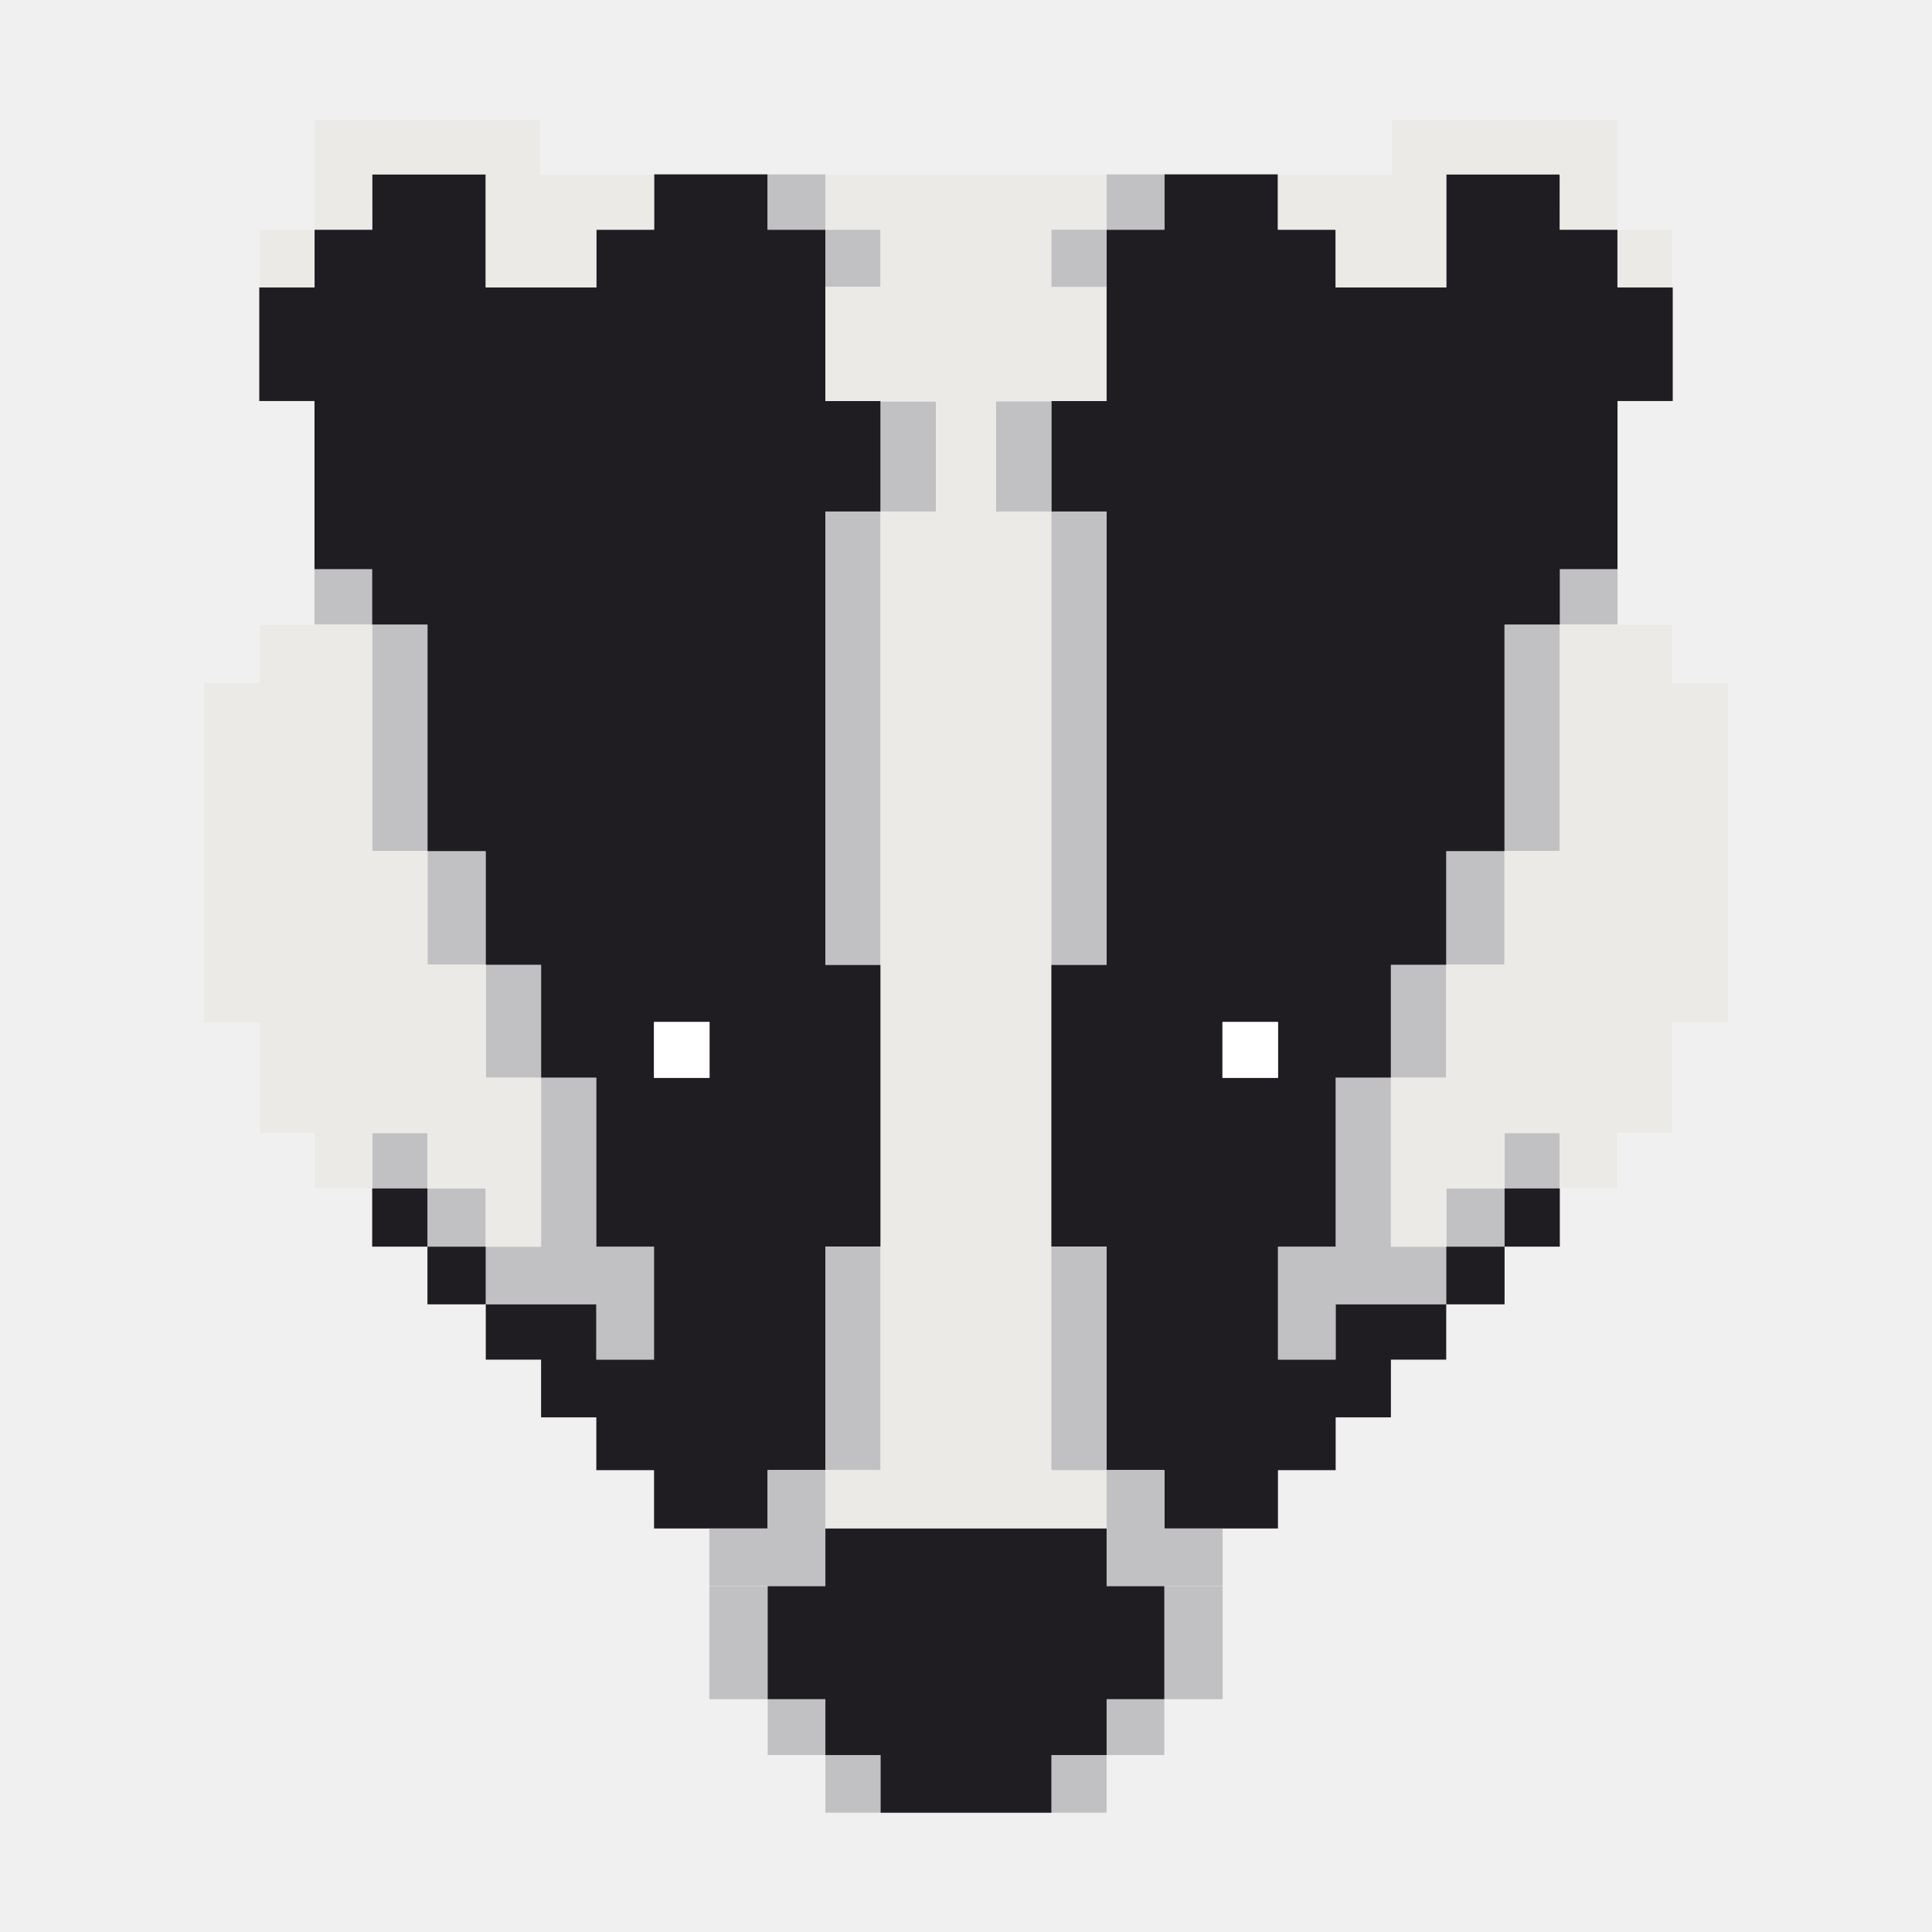
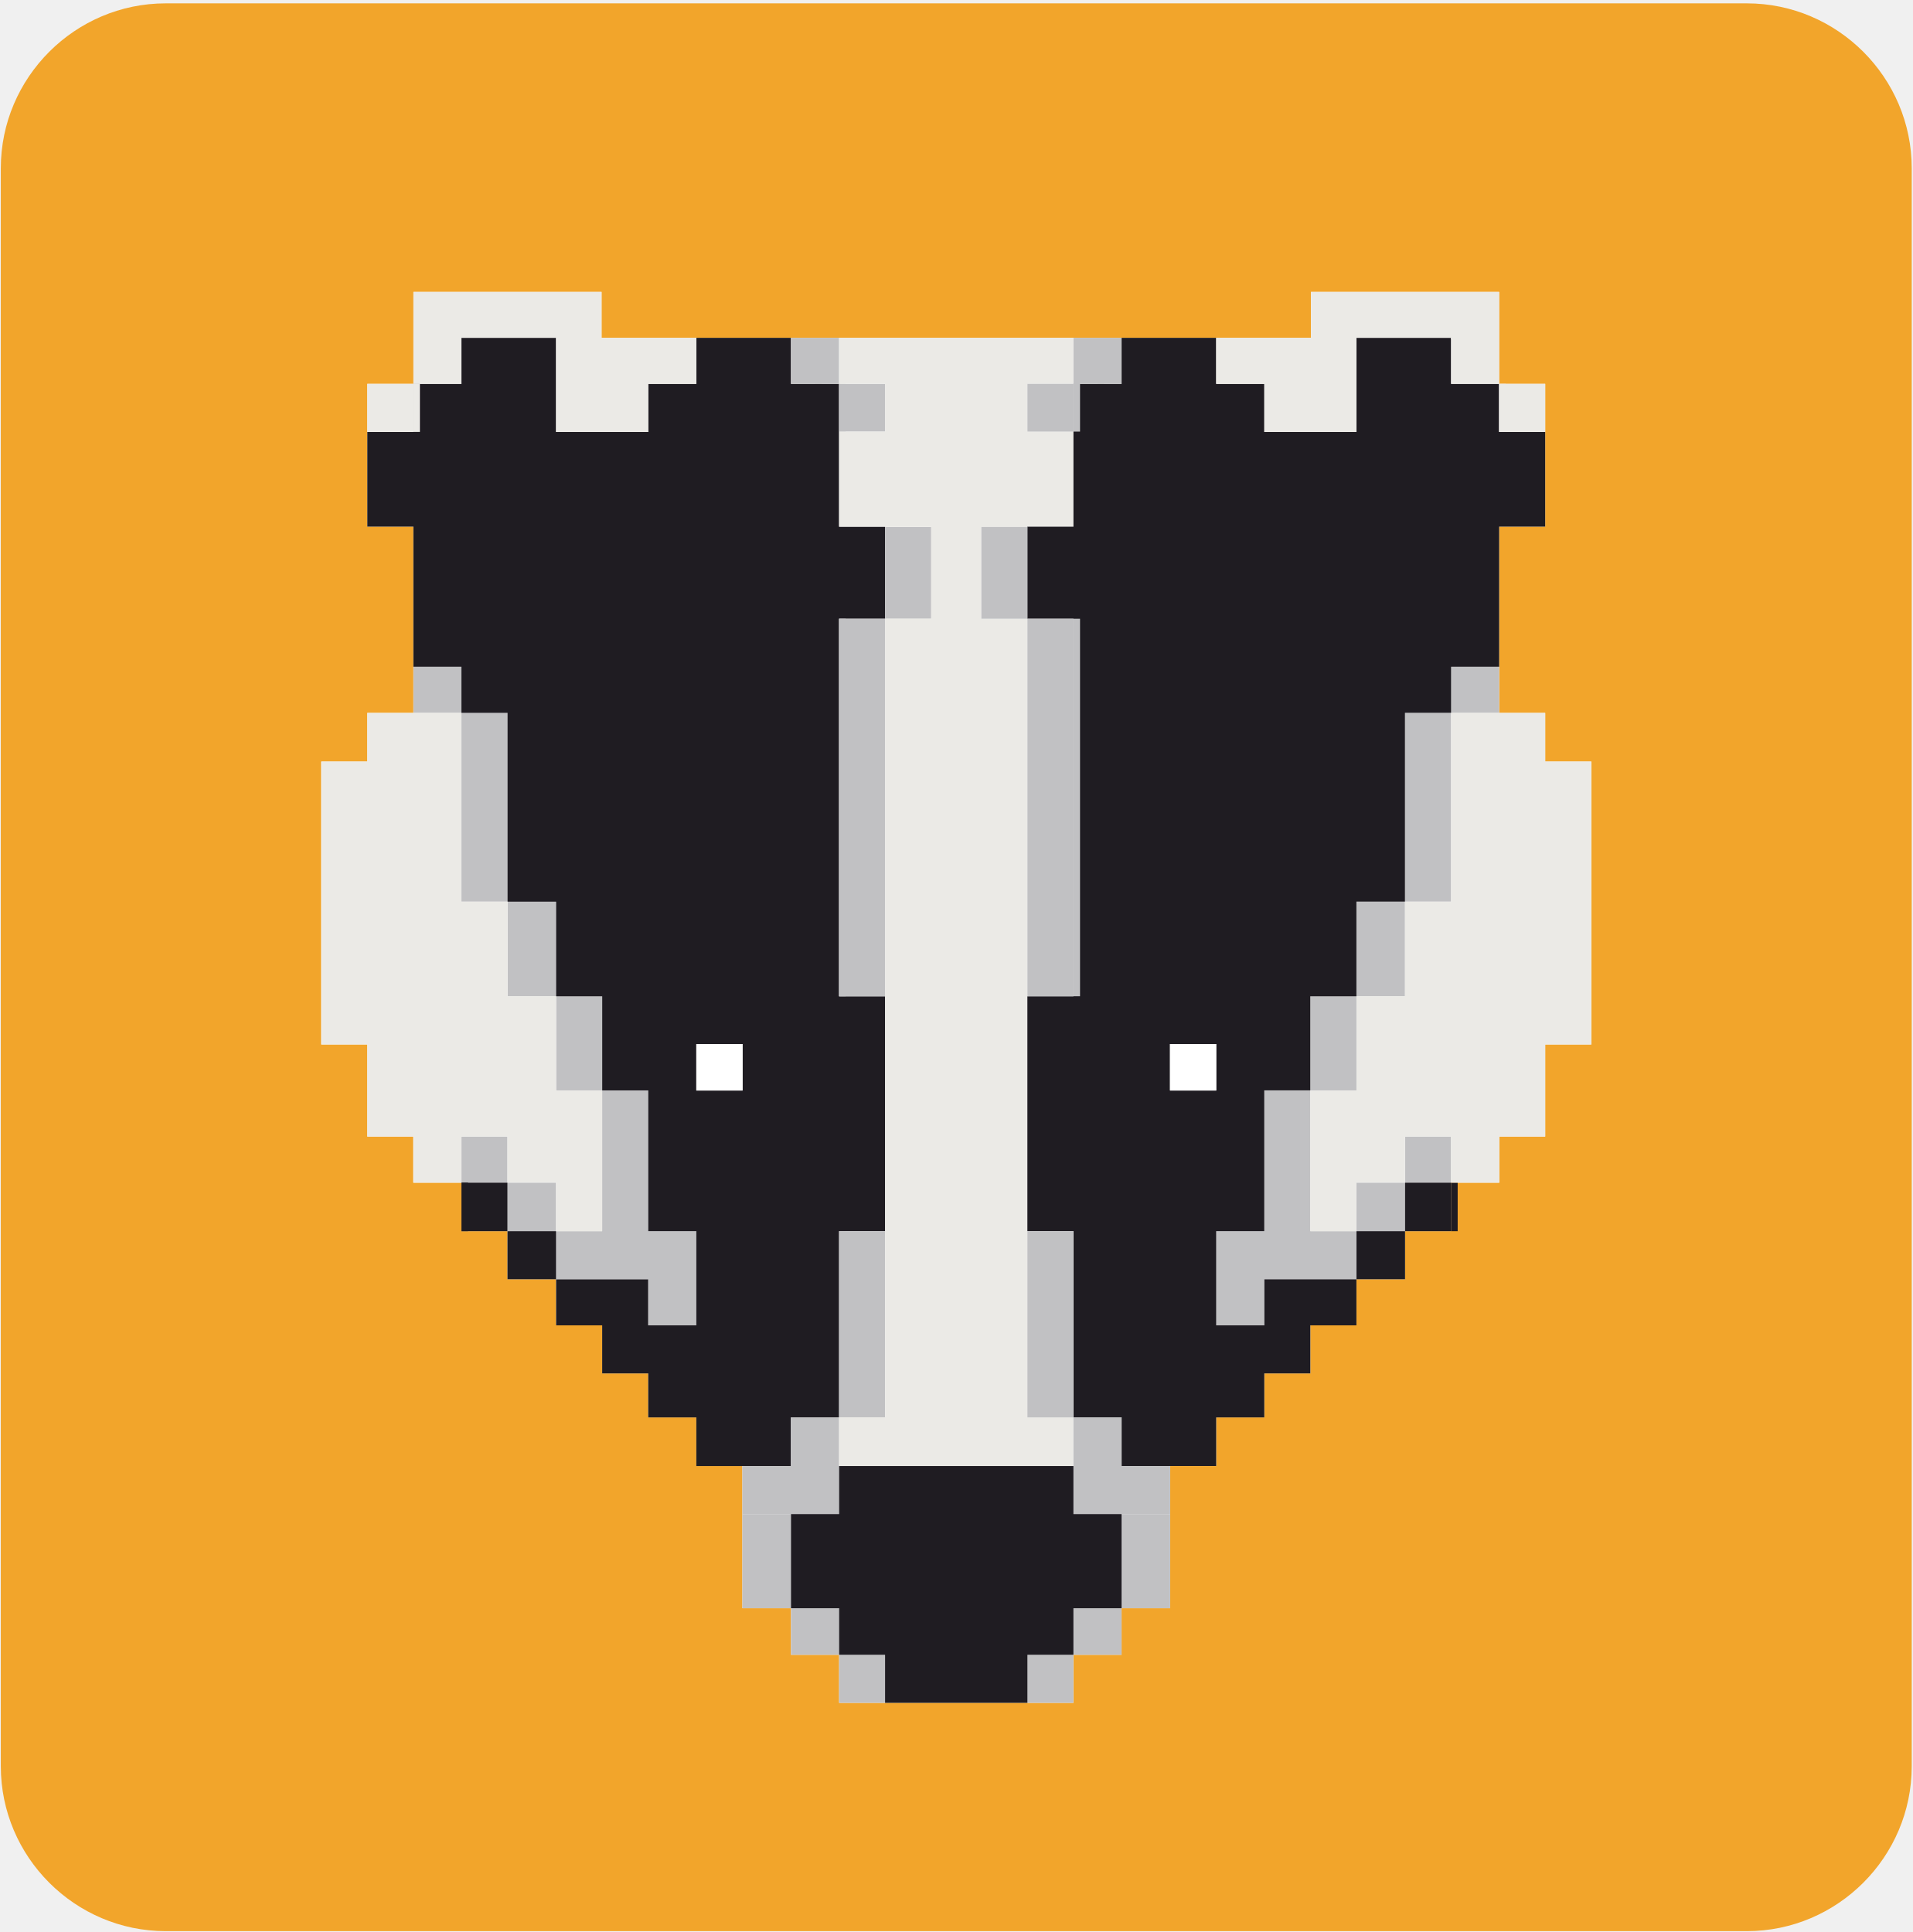
- <svg xmlns="http://www.w3.org/2000/svg" version="1.1" x="0px" y="0px" width="1000px" height="1000px" viewBox="0 0 1000 1000" enable-background="new 0 0 1000 1000" xml:space="preserve">
-   <g id="Layer_1">
- </g>
-   <g id="Layer_2">
-     <g>
-       <polygon fill="#FFFFFF" points="865.813,353.516 865.813,323.297 837.219,323.297 837.219,294.625 837.219,293.563 837.219,278     837.219,207.563 865.813,207.563 865.813,148.75 837.25,148.75 837.25,148.727 865.813,148.727 865.813,118.867 837.188,118.867     837.188,61.75 807.354,61.75 720.333,61.75 720.333,80.167 720.333,90.25 661.453,90.25 632.75,90.25 602.672,90.25     572.797,90.25 500,90.25 427.203,90.25 397.328,90.25 367.25,90.25 338.547,90.25 279.667,90.25 279.667,80.167 279.667,61.75     192.646,61.75 162.813,61.75 162.813,118.867 134.188,118.867 134.188,148.727 162.75,148.727 162.75,148.75 134.188,148.75     134.188,207.563 162.781,207.563 162.781,278 162.781,293.563 162.781,294.625 162.781,323.297 134.188,323.297 134.188,353.516     105.563,353.516 105.563,529.266 134.188,529.266 134.188,586.469 162.734,586.469 162.734,615.125 183.5,615.125     192.625,615.125 192.625,645.266 192.656,645.266 221.234,645.266 221.234,675.125 251.422,675.125 251.422,703.75     251.438,703.75 280.063,703.75 280.063,724 280.063,733.625 308.656,733.625 308.656,760.953 338.531,760.953 338.531,791.156     367.141,791.156 367.141,821 367.141,879.5 397.328,879.5 397.328,908.422 427.219,908.422 427.219,938.281 455.781,938.281     500,938.281 544.219,938.281 572.781,938.281 572.781,908.422 602.672,908.422 602.672,879.5 632.859,879.5 632.859,821     632.859,791.156 661.469,791.156 661.469,760.953 691.344,760.953 691.344,733.625 719.938,733.625 719.938,724 719.938,703.75     748.563,703.75 748.578,703.75 748.578,675.125 778.766,675.125 778.766,645.266 807.344,645.266 807.375,645.266     807.375,615.125 816.5,615.125 837.266,615.125 837.266,586.469 865.813,586.469 865.813,529.266 894.438,529.266     894.438,353.516   " />
-       <g>
-         <rect x="162.813" y="118.867" fill="none" width="29.813" height="0.008" />
-         <rect x="807.375" y="118.867" fill="none" width="29.813" height="0.008" />
-         <rect x="427.203" y="645.25" fill="#EBEAE6" width="0.016" height="115.688" />
-         <rect x="397.328" y="118.875" fill="#EBEAE6" width="29.875" height="0.016" />
-         <polygon fill="#C1C1C3" points="192.625,440.563 221.281,440.563 221.281,323.25 192.625,323.25 192.625,294.625      162.781,294.625 162.781,323.297 192.625,323.297    " />
-         <rect x="221.281" y="440.563" fill="#C1C1C3" width="30.156" height="58.781" />
-         <polygon fill="#C1C1C3" points="308.625,675.156 308.625,703.75 338.531,703.75 338.531,645.25 308.667,645.25 308.667,557.792      280.083,557.792 280.083,499.375 251.438,499.375 251.438,557.844 280.047,557.844 280.047,645.266 251.422,645.266      251.422,675.125 251.422,703.75 251.438,703.75 251.438,675.156    " />
-         <polygon fill="#C1C1C3" points="251.422,615.078 221.234,615.078 221.234,586.469 192.656,586.469 192.656,615.125      221.234,615.125 221.234,645.266 251.422,645.266    " />
-         <path fill="#1F1C22" d="M427.219,207.594v-59.063h-0.016v-29.641h-29.875v-0.016V90.25H367.25h-28.703v28.641h-29.891v29.875     h-57.234V90.25h-58.797l0.021,28.617h-0.021v0.008h-29.813v29.852h-0.063v0.023h-28.563v58.813h28.594V278v15.563v1.063h29.844     v28.625h28.656v117.313h30.156v58.781v0.031h28.646v58.417h28.583v87.458h29.865v58.5h-29.906v-28.594h-57.188v28.594h28.625V724     v9.625h28.594v27.328h29.875v30.203h28.609h30.172v-30.219h27.321h2.57V645.25h0.016h28.609V499.359h-28.609v-0.047h-0.016     V264.781h0.016h28.594h0.016V207.75v-0.156H427.219z M367.25,557.875H350h-11.469V529H350h17.25V557.875z" />
-         <rect x="221.234" y="645.266" fill="#1F1C22" width="30.188" height="29.859" />
-         <polygon fill="#EBEAE6" points="162.813,118.875 162.813,118.867 134.188,118.867 134.188,148.727 162.75,148.727      162.75,118.875    " />
-         <rect x="162.75" y="118.875" fill="#EBEAE6" width="0.063" height="29.852" />
-         <polygon fill="#EBEAE6" points="192.625,90.25 251.422,90.25 251.422,148.766 308.656,148.766 308.656,118.891 338.547,118.891      338.547,90.25 279.667,90.25 279.667,80.167 279.667,61.75 192.646,61.75 162.813,61.75 162.813,118.867 192.625,118.867    " />
-         <polygon fill="#EBEAE6" points="192.646,118.867 192.625,90.25 192.625,118.867    " />
-         <rect x="192.625" y="615.125" fill="#1F1C22" width="0.031" height="30.141" />
-         <rect x="192.656" y="615.125" fill="#1F1C22" width="28.578" height="30.141" />
-         <polygon fill="#EBEAE6" points="251.438,557.844 251.438,499.375 251.438,499.344 221.281,499.344 221.281,440.563      192.625,440.563 192.625,323.297 162.781,323.297 134.188,323.297 134.188,353.516 105.563,353.516 105.563,529.266      134.188,529.266 134.188,586.469 162.734,586.469 162.734,615.125 183.5,615.125 192.625,615.125 192.656,615.125      192.656,586.469 221.234,586.469 221.234,615.078 251.422,615.078 251.422,645.266 280.047,645.266 280.047,557.844    " />
-         <polygon fill="#C1C1C3" points="427.203,760.938 424.633,760.938 397.313,760.938 397.313,791.156 367.141,791.156 367.141,821      397.328,821 427.219,821 427.219,791.156 427.219,760.953 427.219,760.938    " />
-         <polygon fill="#C1C1C3" points="427.219,760.953 455.828,760.953 455.828,645.25 427.219,645.25 427.219,760.938    " />
-         <rect x="427.219" y="264.781" fill="#C1C1C3" width="28.594" height="234.531" />
-         <rect x="427.203" y="264.781" fill="#C1C1C3" width="0.016" height="234.531" />
-         <rect x="455.828" y="207.75" fill="#C1C1C3" width="28.609" height="57.031" />
-         <polygon fill="#C1C1C3" points="455.813,118.875 427.203,118.875 427.203,118.891 427.219,118.891 427.219,148.531      455.813,148.531    " />
-         <rect x="427.203" y="118.891" fill="#C1C1C3" width="0.016" height="29.641" />
-         <rect x="397.328" y="90.25" fill="#C1C1C3" width="29.875" height="28.625" />
-         <rect x="367.141" y="821" fill="#C1C1C3" width="30.188" height="58.5" />
-         <rect x="397.328" y="879.5" fill="#C1C1C3" width="29.891" height="28.922" />
-         <rect x="427.219" y="908.422" fill="#C1C1C3" width="28.563" height="29.859" />
-         <polygon fill="#FFFFFF" points="350,529 338.531,529 338.531,557.875 350,557.875 367.25,557.875 367.25,529    " />
-         <rect x="572.797" y="118.875" fill="#EBEAE6" width="29.875" height="0.016" />
-         <polygon fill="#EBEAE6" points="572.797,118.875 572.797,90.25 500,90.25 427.203,90.25 427.203,118.875 455.813,118.875      455.813,148.531 427.219,148.531 427.219,207.594 455.828,207.594 455.828,207.75 484.438,207.75 484.438,264.781      455.828,264.781 455.813,264.781 455.813,499.313 427.219,499.313 427.219,499.359 455.828,499.359 455.828,645.25      455.828,760.953 427.219,760.953 427.219,791.156 500,791.156 572.781,791.156 572.781,760.953 544.172,760.953 544.172,645.25      544.172,499.359 572.781,499.359 572.781,499.313 544.188,499.313 544.188,264.781 544.172,264.781 515.563,264.781      515.563,207.75 544.172,207.75 544.172,207.594 572.781,207.594 572.781,148.531 544.188,148.531 544.188,118.875    " />
-         <rect x="572.781" y="645.25" fill="#EBEAE6" width="0.016" height="115.688" />
-         <polygon fill="#C1C1C3" points="719.953,645.266 719.953,557.844 748.563,557.844 748.563,499.375 719.917,499.375      719.917,557.792 691.333,557.792 691.333,645.25 661.469,645.25 661.469,703.75 691.375,703.75 691.375,675.156 748.563,675.156      748.563,703.75 748.578,703.75 748.578,675.125 748.578,645.266    " />
-         <polygon fill="#C1C1C3" points="807.344,615.125 807.344,586.469 778.766,586.469 778.766,615.078 748.578,615.078      748.578,645.266 778.766,645.266 778.766,615.125    " />
-         <polygon fill="#C1C1C3" points="807.375,323.25 778.719,323.25 778.719,440.563 807.375,440.563 807.375,323.297      837.219,323.297 837.219,294.625 807.375,294.625    " />
-         <rect x="748.563" y="440.563" fill="#C1C1C3" width="30.156" height="58.781" />
-         <path fill="#1F1C22" d="M837.25,148.75v-0.023h-0.063v-29.852h-29.813v-0.008h-0.021l0.021-28.617h-58.797v58.516h-57.234     v-29.875h-29.891V90.25H632.75h-30.078v28.625v0.016h-29.875v29.641h-0.016v59.063h-28.609v0.156v57.031h0.016h28.594h0.016     v234.531h-0.016v0.047h-28.609V645.25h28.609h0.016v115.688h2.57h27.321v30.219h30.172h28.609v-30.203h29.875v-27.328h28.594V724     v-20.25h28.625v-28.594h-57.188v28.594h-29.906v-58.5h29.865v-87.458h28.583v-58.417h28.646v-0.031v-58.781h30.156V323.25h28.656     v-28.625h29.844v-1.063V278v-70.438h28.594V148.75H837.25z M661.469,557.875H650h-17.25V529H650h11.469V557.875z" />
-         <rect x="748.578" y="645.266" fill="#1F1C22" width="30.188" height="29.859" />
-         <polygon fill="#EBEAE6" points="837.25,118.875 837.25,148.727 865.813,148.727 865.813,118.867 837.188,118.867      837.188,118.875    " />
-         <rect x="837.188" y="118.875" fill="#EBEAE6" width="0.063" height="29.852" />
-         <polygon fill="#EBEAE6" points="691.344,118.891 691.344,148.766 748.578,148.766 748.578,90.25 807.375,90.25 807.375,118.867      837.188,118.867 837.188,61.75 807.354,61.75 720.333,61.75 720.333,80.167 720.333,90.25 661.453,90.25 661.453,118.891    " />
-         <polygon fill="#EBEAE6" points="807.354,118.867 807.375,118.867 807.375,90.25    " />
-         <rect x="807.344" y="615.125" fill="#1F1C22" width="0.031" height="30.141" />
-         <rect x="778.766" y="615.125" fill="#1F1C22" width="28.578" height="30.141" />
-         <polygon fill="#EBEAE6" points="865.813,353.516 865.813,323.297 837.219,323.297 807.375,323.297 807.375,440.563      778.719,440.563 778.719,499.344 748.563,499.344 748.563,499.375 748.563,557.844 719.953,557.844 719.953,645.266      748.578,645.266 748.578,615.078 778.766,615.078 778.766,586.469 807.344,586.469 807.344,615.125 807.375,615.125      816.5,615.125 837.266,615.125 837.266,586.469 865.813,586.469 865.813,529.266 894.438,529.266 894.438,353.516    " />
-         <polygon fill="#C1C1C3" points="602.688,791.156 602.688,760.938 575.367,760.938 572.797,760.938 572.781,760.938      572.781,760.953 572.781,791.156 572.781,821 602.672,821 632.859,821 632.859,791.156    " />
-         <polygon fill="#C1C1C3" points="572.781,645.25 544.172,645.25 544.172,760.953 572.781,760.953 572.781,760.938    " />
-         <rect x="544.188" y="264.781" fill="#C1C1C3" width="28.594" height="234.531" />
-         <rect x="572.781" y="264.781" fill="#C1C1C3" width="0.016" height="234.531" />
-         <rect x="515.563" y="207.75" fill="#C1C1C3" width="28.609" height="57.031" />
-         <polygon fill="#C1C1C3" points="572.797,118.891 572.797,118.875 544.188,118.875 544.188,148.531 572.781,148.531      572.781,118.891    " />
-         <rect x="572.781" y="118.891" fill="#C1C1C3" width="0.016" height="29.641" />
-         <rect x="572.797" y="90.25" fill="#C1C1C3" width="29.875" height="28.625" />
-         <rect x="602.672" y="821" fill="#C1C1C3" width="30.188" height="58.5" />
-         <rect x="572.781" y="879.5" fill="#C1C1C3" width="29.891" height="28.922" />
-         <rect x="544.219" y="908.422" fill="#C1C1C3" width="28.563" height="29.859" />
-         <polygon fill="#1F1C22" points="572.781,821 572.781,791.156 500,791.156 427.219,791.156 427.219,821 397.328,821      397.328,879.5 427.219,879.5 427.219,908.422 455.781,908.422 455.781,938.281 500,938.281 544.219,938.281 544.219,908.422      572.781,908.422 572.781,879.5 602.672,879.5 602.672,821    " />
-         <polygon fill="#FFFFFF" points="650,529 632.75,529 632.75,557.875 650,557.875 661.469,557.875 661.469,529    " />
-       </g>
+ <svg xmlns="http://www.w3.org/2000/svg" width="290px" height="293px" viewBox="0 0 290 293" version="1.1">
+   <g id="Page-1" stroke="none" stroke-width="1" fill="none" fill-rule="evenodd">
+     <g id="badgerdao-logo-white-text" fill-rule="nonzero">
+       <path d="M289.876,267.871 C289.876,281.621 278.626,292.871 264.876,292.871 L25.124,292.871 C11.374,292.871 0.124,281.621 0.124,267.871 L0.124,25.509 C0.124,11.759 11.374,0.509 25.124,0.509 L264.875,0.509 C278.625,0.509 289.876,11.759 289.876,25.509 L289.876,267.871 Z" id="Path" fill="#F2A52B" />
+       <polygon id="Path" fill="#FFFFFF" points="234.301 115.497 234.301 108.12 227.321 108.12 227.321 101.121 227.321 100.862 227.321 97.063 227.321 79.868 234.301 79.868 234.301 65.51 227.329 65.51 227.329 65.505 234.301 65.505 234.301 58.216 227.313 58.216 227.313 44.272 220.031 44.272 198.787 44.272 198.787 48.768 198.787 51.23 184.414 51.23 177.407 51.23 170.064 51.23 162.771 51.23 145 51.23 127.229 51.23 119.936 51.23 112.593 51.23 105.586 51.23 91.213 51.23 91.213 48.768 91.213 44.272 69.969 44.272 62.687 44.272 62.687 58.216 55.699 58.216 55.699 65.505 62.671 65.505 62.671 65.51 55.699 65.51 55.699 79.868 62.679 79.868 62.679 97.063 62.679 100.862 62.679 101.121 62.679 108.12 55.699 108.12 55.699 115.497 48.711 115.497 48.711 158.401 55.699 158.401 55.699 172.365 62.667 172.365 62.667 179.361 67.737 179.361 69.964 179.361 69.964 186.719 69.972 186.719 76.948 186.719 76.948 194.008 84.318 194.008 84.318 200.996 84.321 200.996 91.309 200.996 91.309 205.939 91.309 208.289 98.29 208.289 98.29 214.96 105.583 214.96 105.583 222.333 112.567 222.333 112.567 229.619 112.567 243.9 119.936 243.9 119.936 250.96 127.233 250.96 127.233 258.249 134.205 258.249 145 258.249 155.795 258.249 162.767 258.249 162.767 250.96 170.064 250.96 170.064 243.9 177.433 243.9 177.433 229.619 177.433 222.333 184.417 222.333 184.417 214.96 191.71 214.96 191.71 208.289 198.691 208.289 198.691 205.939 198.691 200.996 205.679 200.996 205.682 200.996 205.682 194.008 213.052 194.008 213.052 186.719 220.028 186.719 220.036 186.719 220.036 179.361 222.263 179.361 227.333 179.361 227.333 172.365 234.301 172.365 234.301 158.401 241.289 158.401 241.289 115.497" />
+       <polygon id="Path" fill="#EBEAE6" points="128.229 186.715 127.229 186.715 127.229 214.956 128.229 214.956" />
+       <polygon id="Path" fill="#EBEAE6" points="124.581 54.573 123.581 54.573 123.581 61.866 124.581 61.866" />
+       <polygon id="Path" fill="#C1C1C3" points="69.964 136.747 76.96 136.747 76.96 108.109 69.964 108.109 69.964 101.121 62.679 101.121 62.679 108.12 69.964 108.12" />
+       <polygon id="Path" fill="#C1C1C3" points="84.322 136.747 76.96 136.747 76.96 151.097 84.322 151.097" />
+       <polygon id="Path" fill="#C1C1C3" points="98.282 194.016 98.282 200.996 105.583 200.996 105.583 186.715 98.292 186.715 98.292 165.365 91.314 165.365 91.314 151.104 84.321 151.104 84.321 165.378 91.306 165.378 91.306 186.719 84.318 186.719 84.318 194.008 84.318 200.996 84.321 200.996 84.321 194.016" />
+       <polygon id="Path" fill="#C1C1C3" points="84.318 179.349 76.948 179.349 76.948 172.365 69.972 172.365 69.972 179.361 76.948 179.361 76.948 186.719 84.318 186.719" />
+       <path d="M127.233,79.875 L127.233,65.457 L127.229,65.457 L127.229,58.221 L119.936,58.221 L119.936,58.217 L119.936,51.229 L112.593,51.229 L105.586,51.229 L105.586,58.221 L98.289,58.221 L98.289,65.514 L84.317,65.514 L84.317,51.229 L69.964,51.229 L69.969,58.216 L69.964,58.216 L69.964,58.218 L62.686,58.218 L62.686,65.505 L62.671,65.505 L62.671,65.511 L55.698,65.511 L55.698,79.868 L62.678,79.868 L62.678,97.063 L62.678,100.862 L62.678,101.121 L69.963,101.121 L69.963,108.109 L76.958,108.109 L76.958,136.747 L84.32,136.747 L84.32,151.097 L84.32,151.105 L91.313,151.105 L91.313,165.366 L98.291,165.366 L98.291,186.716 L105.581,186.716 L105.581,200.997 L98.28,200.997 L98.28,194.017 L84.32,194.017 L84.32,200.997 L91.308,200.997 L91.308,205.94 L91.308,208.29 L98.288,208.29 L98.288,214.961 L105.581,214.961 L105.581,222.334 L112.565,222.334 L119.93,222.334 L119.93,214.957 L126.599,214.957 L127.226,214.957 L127.226,186.716 L127.23,186.716 L134.214,186.716 L134.214,151.1 L127.23,151.1 L127.23,151.089 L127.226,151.089 L127.226,93.836 L127.23,93.836 L134.21,93.836 L134.214,93.836 L134.214,79.914 L134.214,79.876 L127.233,79.876 L127.233,79.875 Z M112.593,165.385 L108.382,165.385 L105.582,165.385 L105.582,158.336 L108.382,158.336 L112.593,158.336 L112.593,165.385 Z" id="Shape" fill="#1F1C22" />
+       <polygon id="Path" fill="#1F1C22" points="84.317 186.719 76.948 186.719 76.948 194.008 84.317 194.008" />
+       <polygon id="Path" fill="#EBEAE6" points="62.687 58.217 62.687 58.216 55.699 58.216 55.699 65.505 62.671 65.505 62.671 58.217" />
+       <polygon id="Path" fill="#EBEAE6" points="63.671 58.217 62.671 58.217 62.671 65.504 63.671 65.504" />
+       <polygon id="Path" fill="#EBEAE6" points="69.964 51.23 84.318 51.23 84.318 65.514 98.29 65.514 98.29 58.221 105.586 58.221 105.586 51.23 91.213 51.23 91.213 48.768 91.213 44.272 69.969 44.272 62.687 44.272 62.687 58.216 69.964 58.216" />
+       <polygon id="Path" fill="#EBEAE6" points="69.969 58.216 69.964 51.23 69.964 58.216" />
+       <polygon id="Path" fill="#1F1C22" points="70.964 179.361 69.964 179.361 69.964 186.719 70.964 186.719" />
+       <polygon id="Path" fill="#1F1C22" points="76.948 179.361 69.972 179.361 69.972 186.719 76.948 186.719" />
+       <polygon id="Path" fill="#EBEAE6" points="84.321 165.378 84.321 151.104 84.321 151.097 76.96 151.097 76.96 136.747 69.964 136.747 69.964 108.12 62.679 108.12 55.699 108.12 55.699 115.497 48.711 115.497 48.711 158.401 55.699 158.401 55.699 172.365 62.667 172.365 62.667 179.361 67.737 179.361 69.964 179.361 69.972 179.361 69.972 172.365 76.948 172.365 76.948 179.349 84.318 179.349 84.318 186.719 91.306 186.719 91.306 165.378" />
+       <polygon id="Path" fill="#C1C1C3" points="127.229 214.956 126.602 214.956 119.932 214.956 119.932 222.333 112.567 222.333 112.567 229.619 119.936 229.619 127.233 229.619 127.233 222.333 127.233 214.96 127.233 214.956" />
+       <polygon id="Path" fill="#C1C1C3" points="127.233 214.96 134.217 214.96 134.217 186.715 127.233 186.715 127.233 214.956" />
+       <polygon id="Path" fill="#C1C1C3" points="134.213 93.836 127.233 93.836 127.233 151.089 134.213 151.089" />
+       <polygon id="Path" fill="#C1C1C3" points="128.229 93.836 127.229 93.836 127.229 151.089 128.229 151.089" />
+       <polygon id="Path" fill="#C1C1C3" points="141.201 79.913 134.217 79.913 134.217 93.835 141.201 93.835" />
+       <polygon id="Path" fill="#C1C1C3" points="134.213 58.217 127.229 58.217 127.229 58.221 127.233 58.221 127.233 65.457 134.213 65.457" />
+       <polygon id="Path" fill="#C1C1C3" points="128.229 58.221 127.229 58.221 127.229 65.457 128.229 65.457" />
+       <polygon id="Path" fill="#C1C1C3" points="127.229 51.23 119.936 51.23 119.936 58.218 127.229 58.218" />
+       <polygon id="Path" fill="#C1C1C3" points="119.936 229.619 112.567 229.619 112.567 243.9 119.936 243.9" />
+       <polygon id="Path" fill="#C1C1C3" points="127.233 243.9 119.936 243.9 119.936 250.96 127.233 250.96" />
+       <polygon id="Path" fill="#C1C1C3" points="134.206 250.96 127.233 250.96 127.233 258.249 134.206 258.249" />
+       <polygon id="Path" fill="#FFFFFF" points="108.382 158.336 105.583 158.336 105.583 165.385 108.382 165.385 112.593 165.385 112.593 158.336" />
+       <polygon id="Path" fill="#EBEAE6" points="167.416 54.573 166.416 54.573 166.416 61.866 167.416 61.866" />
+       <polygon id="Path" fill="#EBEAE6" points="162.771 58.217 162.771 51.23 145 51.23 127.229 51.23 127.229 58.217 134.213 58.217 134.213 65.457 127.233 65.457 127.233 79.875 134.217 79.875 134.217 79.913 141.201 79.913 141.201 93.836 134.217 93.836 134.213 93.836 134.213 151.089 127.233 151.089 127.233 151.1 134.217 151.1 134.217 186.715 134.217 214.96 127.233 214.96 127.233 222.333 145 222.333 162.767 222.333 162.767 214.96 155.783 214.96 155.783 186.715 155.783 151.1 162.767 151.1 162.767 151.089 155.787 151.089 155.787 93.836 155.783 93.836 148.799 93.836 148.799 79.913 155.783 79.913 155.783 79.875 162.767 79.875 162.767 65.457 155.787 65.457 155.787 58.217" />
+       <polygon id="Path" fill="#EBEAE6" points="163.767 186.715 162.767 186.715 162.767 214.956 163.767 214.956" />
+       <polygon id="Path" fill="#C1C1C3" points="198.694 186.719 198.694 165.378 205.679 165.378 205.679 151.104 198.686 151.104 198.686 165.365 191.708 165.365 191.708 186.715 184.417 186.715 184.417 200.996 191.718 200.996 191.718 194.016 205.679 194.016 205.679 200.996 205.682 200.996 205.682 194.008 205.682 186.719" />
+       <polygon id="Path" fill="#C1C1C3" points="220.028 179.361 220.028 172.365 213.052 172.365 213.052 179.349 205.682 179.349 205.682 186.719 213.052 186.719 213.052 179.361" />
+       <polygon id="Path" fill="#C1C1C3" points="220.036 108.109 213.04 108.109 213.04 136.747 220.036 136.747 220.036 108.12 227.321 108.12 227.321 101.121 220.036 101.121" />
+       <polygon id="Path" fill="#C1C1C3" points="213.041 136.747 205.679 136.747 205.679 151.097 213.041 151.097" />
+       <path d="M227.329,65.51 L227.329,65.504 L227.314,65.504 L227.314,58.217 L220.036,58.217 L220.036,58.215 L220.031,58.215 L220.036,51.229 L205.683,51.229 L205.683,65.514 L191.71,65.514 L191.71,58.221 L184.413,58.221 L184.413,51.229 L177.406,51.229 L170.063,51.229 L170.063,58.217 L170.063,58.221 L162.77,58.221 L162.77,65.457 L162.766,65.457 L162.766,79.875 L155.782,79.875 L155.782,79.913 L155.782,93.835 L155.786,93.835 L162.766,93.835 L162.77,93.835 L162.77,151.088 L162.766,151.088 L162.766,151.099 L155.782,151.099 L155.782,186.714 L162.766,186.714 L162.77,186.714 L162.77,214.955 L163.397,214.955 L170.066,214.955 L170.066,222.332 L177.431,222.332 L184.415,222.332 L184.415,214.959 L191.708,214.959 L191.708,208.288 L198.688,208.288 L198.688,205.938 L198.688,200.995 L205.676,200.995 L205.676,194.015 L191.716,194.015 L191.716,200.995 L184.415,200.995 L184.415,186.714 L191.705,186.714 L191.705,165.364 L198.683,165.364 L198.683,151.103 L205.676,151.103 L205.676,151.095 L205.676,136.745 L213.038,136.745 L213.038,108.107 L220.034,108.107 L220.034,101.119 L227.319,101.119 L227.319,100.86 L227.319,97.061 L227.319,79.866 L234.299,79.866 L234.299,65.51 L227.329,65.51 Z M184.417,165.385 L181.617,165.385 L177.406,165.385 L177.406,158.336 L181.617,158.336 L184.417,158.336 L184.417,165.385 Z" id="Shape" fill="#1F1C22" />
+       <polygon id="Path" fill="#1F1C22" points="213.052 186.719 205.683 186.719 205.683 194.008 213.052 194.008" />
+       <polygon id="Path" fill="#EBEAE6" points="227.329 58.217 227.329 65.505 234.301 65.505 234.301 58.216 227.313 58.216 227.313 58.217" />
+       <polygon id="Path" fill="#EBEAE6" points="228.314 58.217 227.314 58.217 227.314 65.504 228.314 65.504" />
+       <polygon id="Path" fill="#EBEAE6" points="191.71 58.221 191.71 65.514 205.682 65.514 205.682 51.23 220.036 51.23 220.036 58.216 227.313 58.216 227.313 44.272 220.031 44.272 198.787 44.272 198.787 48.768 198.787 51.23 184.414 51.23 184.414 58.221" />
+       <polygon id="Path" fill="#EBEAE6" points="220.031 58.216 220.036 58.216 220.036 51.23" />
+       <polygon id="Path" fill="#1F1C22" points="221.028 179.361 220.028 179.361 220.028 186.719 221.028 186.719" />
+       <polygon id="Path" fill="#1F1C22" points="220.028 179.361 213.052 179.361 213.052 186.719 220.028 186.719" />
+       <polygon id="Path" fill="#EBEAE6" points="234.301 115.497 234.301 108.12 227.321 108.12 220.036 108.12 220.036 136.747 213.04 136.747 213.04 151.097 205.679 151.097 205.679 151.104 205.679 165.378 198.694 165.378 198.694 186.719 205.682 186.719 205.682 179.349 213.052 179.349 213.052 172.365 220.028 172.365 220.028 179.361 220.036 179.361 222.263 179.361 227.333 179.361 227.333 172.365 234.301 172.365 234.301 158.401 241.289 158.401 241.289 115.497" />
+       <polygon id="Path" fill="#C1C1C3" points="170.068 222.333 170.068 214.956 163.398 214.956 162.771 214.956 162.767 214.956 162.767 214.96 162.767 222.333 162.767 229.619 170.064 229.619 177.433 229.619 177.433 222.333" />
+       <polygon id="Path" fill="#C1C1C3" points="162.767 186.715 155.783 186.715 155.783 214.96 162.767 214.96 162.767 214.956" />
+       <polygon id="Path" fill="#C1C1C3" points="162.767 93.836 155.787 93.836 155.787 151.089 162.767 151.089" />
+       <polygon id="Path" fill="#C1C1C3" points="163.767 93.836 162.767 93.836 162.767 151.089 163.767 151.089" />
+       <polygon id="Path" fill="#C1C1C3" points="155.783 79.913 148.799 79.913 148.799 93.835 155.783 93.835" />
+       <polygon id="Path" fill="#C1C1C3" points="162.771 58.221 162.771 58.217 155.787 58.217 155.787 65.457 162.767 65.457 162.767 58.221" />
+       <polygon id="Path" fill="#C1C1C3" points="163.767 58.221 162.767 58.221 162.767 65.457 163.767 65.457" />
+       <polygon id="Path" fill="#C1C1C3" points="170.064 51.23 162.771 51.23 162.771 58.218 170.064 58.218" />
+       <polygon id="Path" fill="#C1C1C3" points="177.433 229.619 170.064 229.619 170.064 243.9 177.433 243.9" />
+       <polygon id="Path" fill="#C1C1C3" points="170.064 243.9 162.767 243.9 162.767 250.96 170.064 250.96" />
+       <polygon id="Path" fill="#C1C1C3" points="162.768 250.96 155.795 250.96 155.795 258.249 162.768 258.249" />
+       <polygon id="Path" fill="#1F1C22" points="162.767 229.619 162.767 222.333 145 222.333 127.233 222.333 127.233 229.619 119.936 229.619 119.936 243.9 127.233 243.9 127.233 250.96 134.205 250.96 134.205 258.249 145 258.249 155.795 258.249 155.795 250.96 162.767 250.96 162.767 243.9 170.064 243.9 170.064 229.619" />
+       <polygon id="Path" fill="#FFFFFF" points="181.618 158.336 177.407 158.336 177.407 165.385 181.618 165.385 184.417 165.385 184.417 158.336" />
    </g>
  </g>
</svg>
